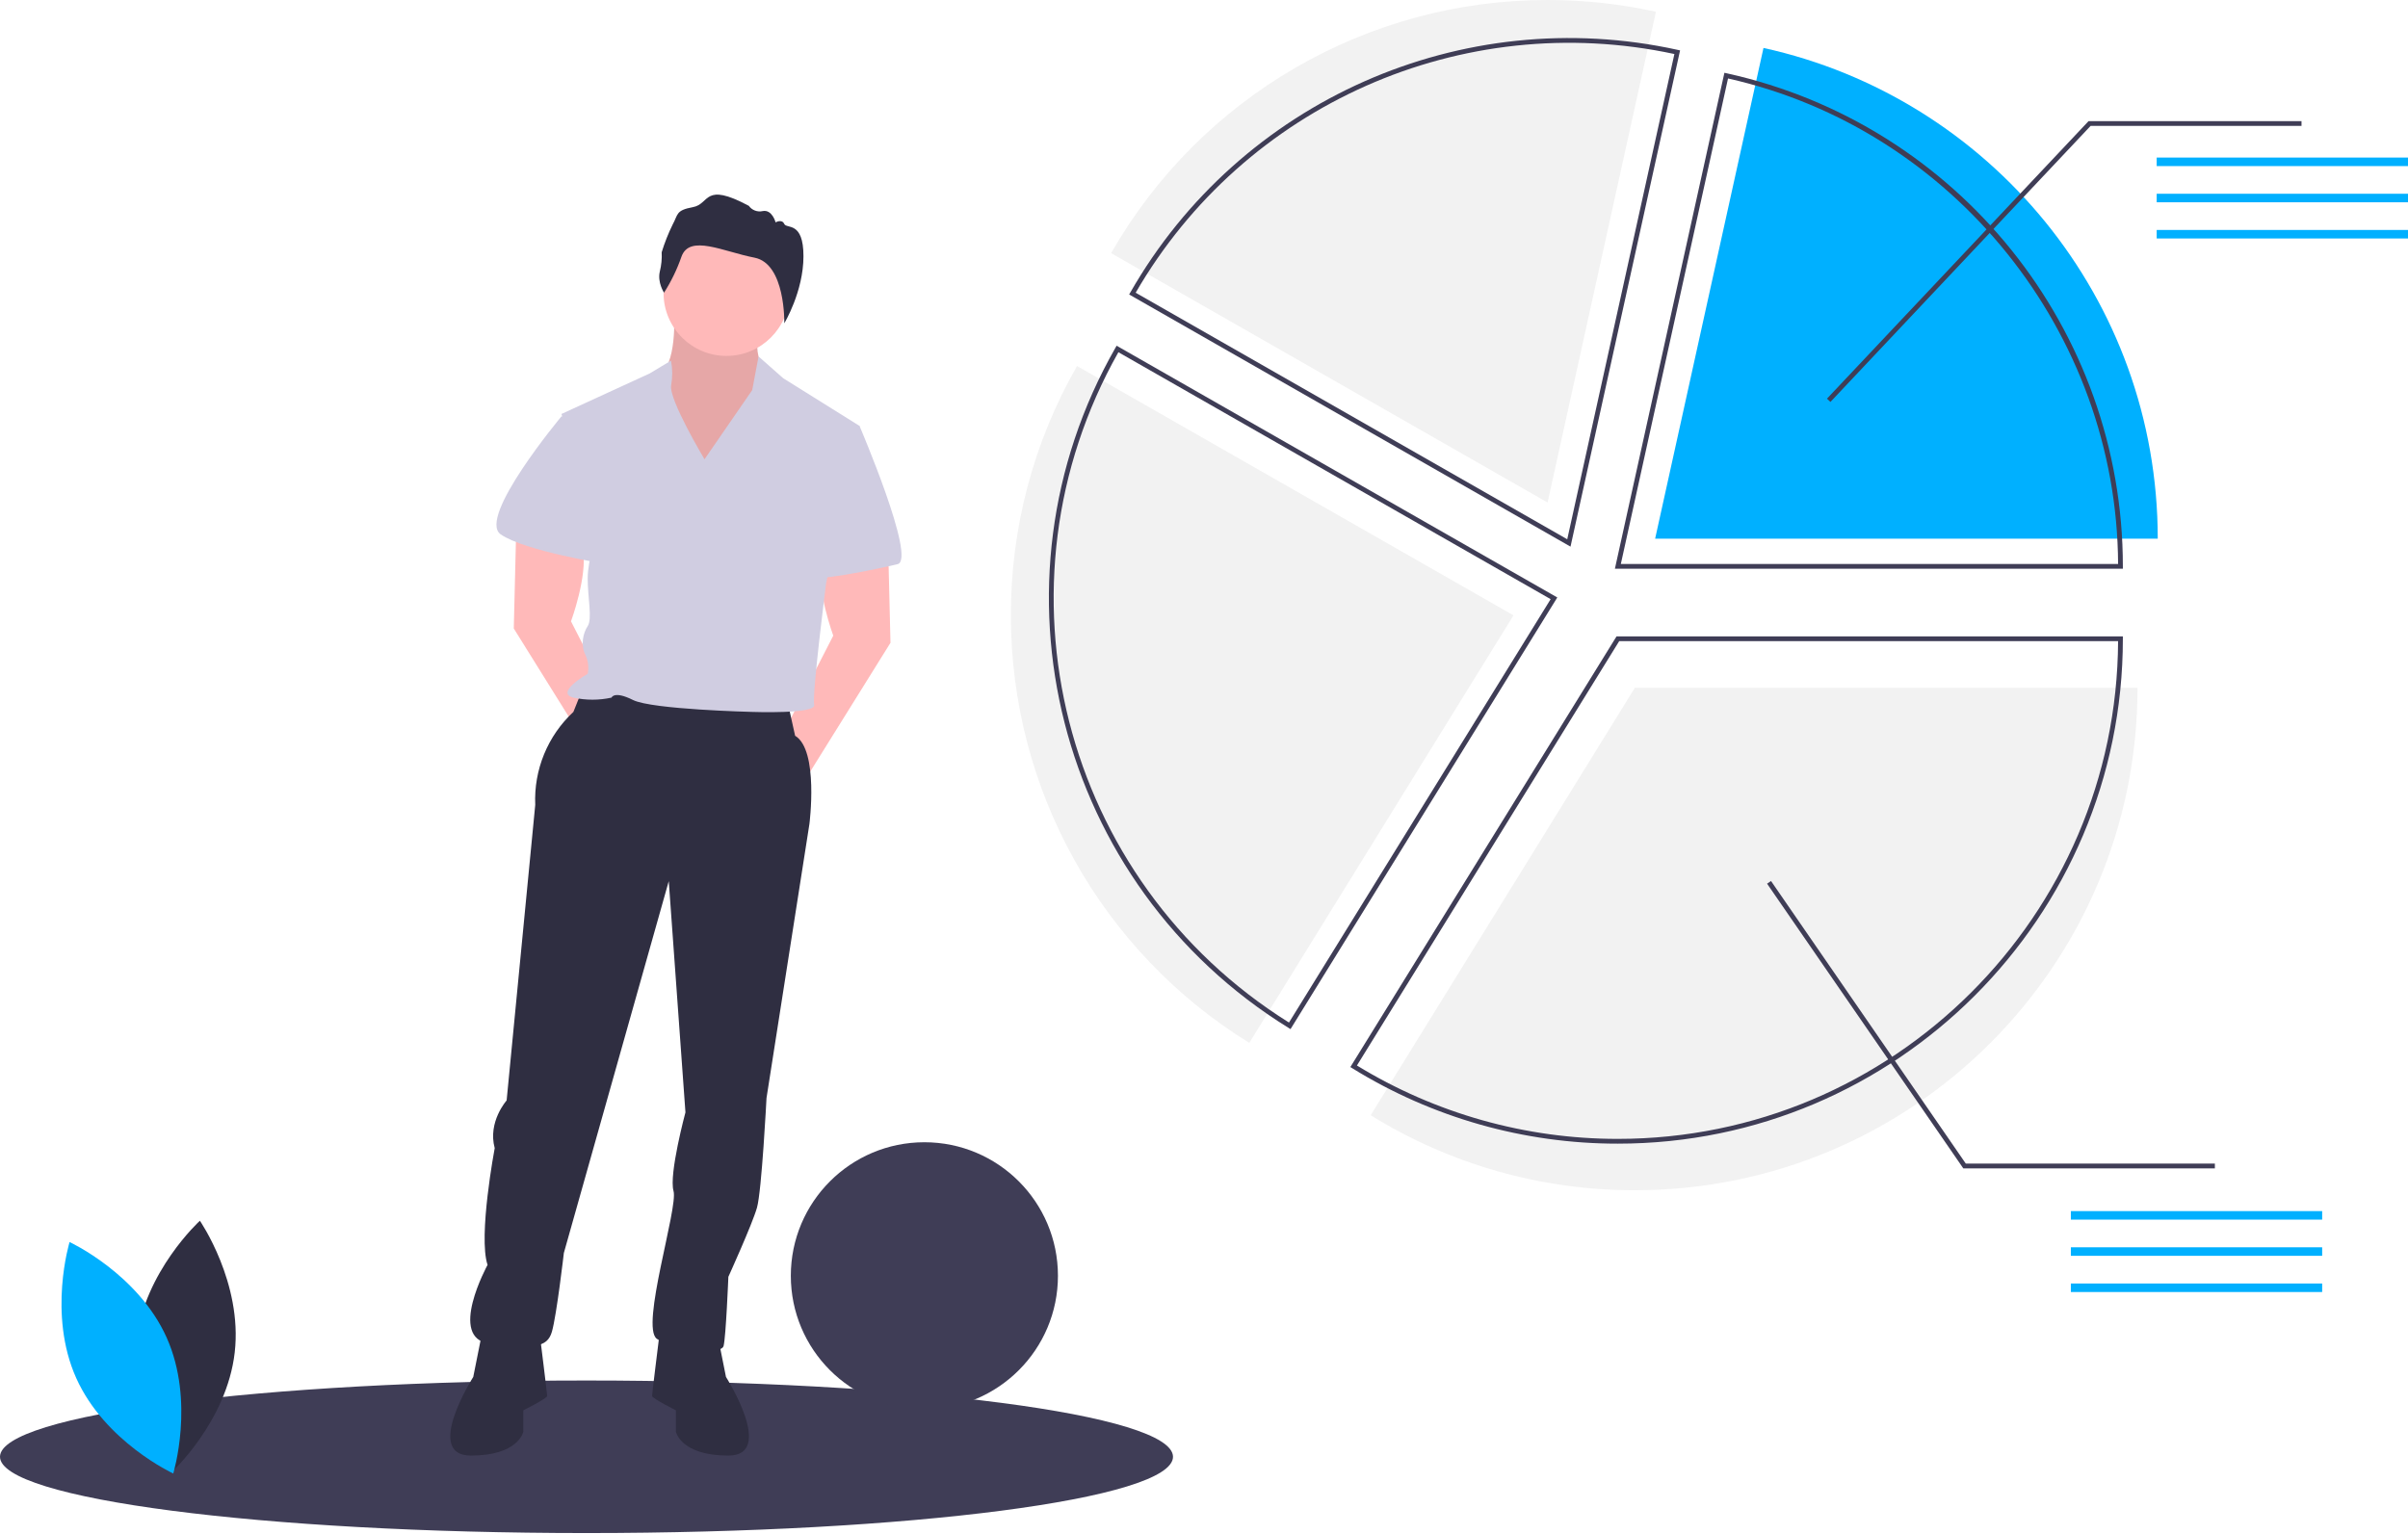
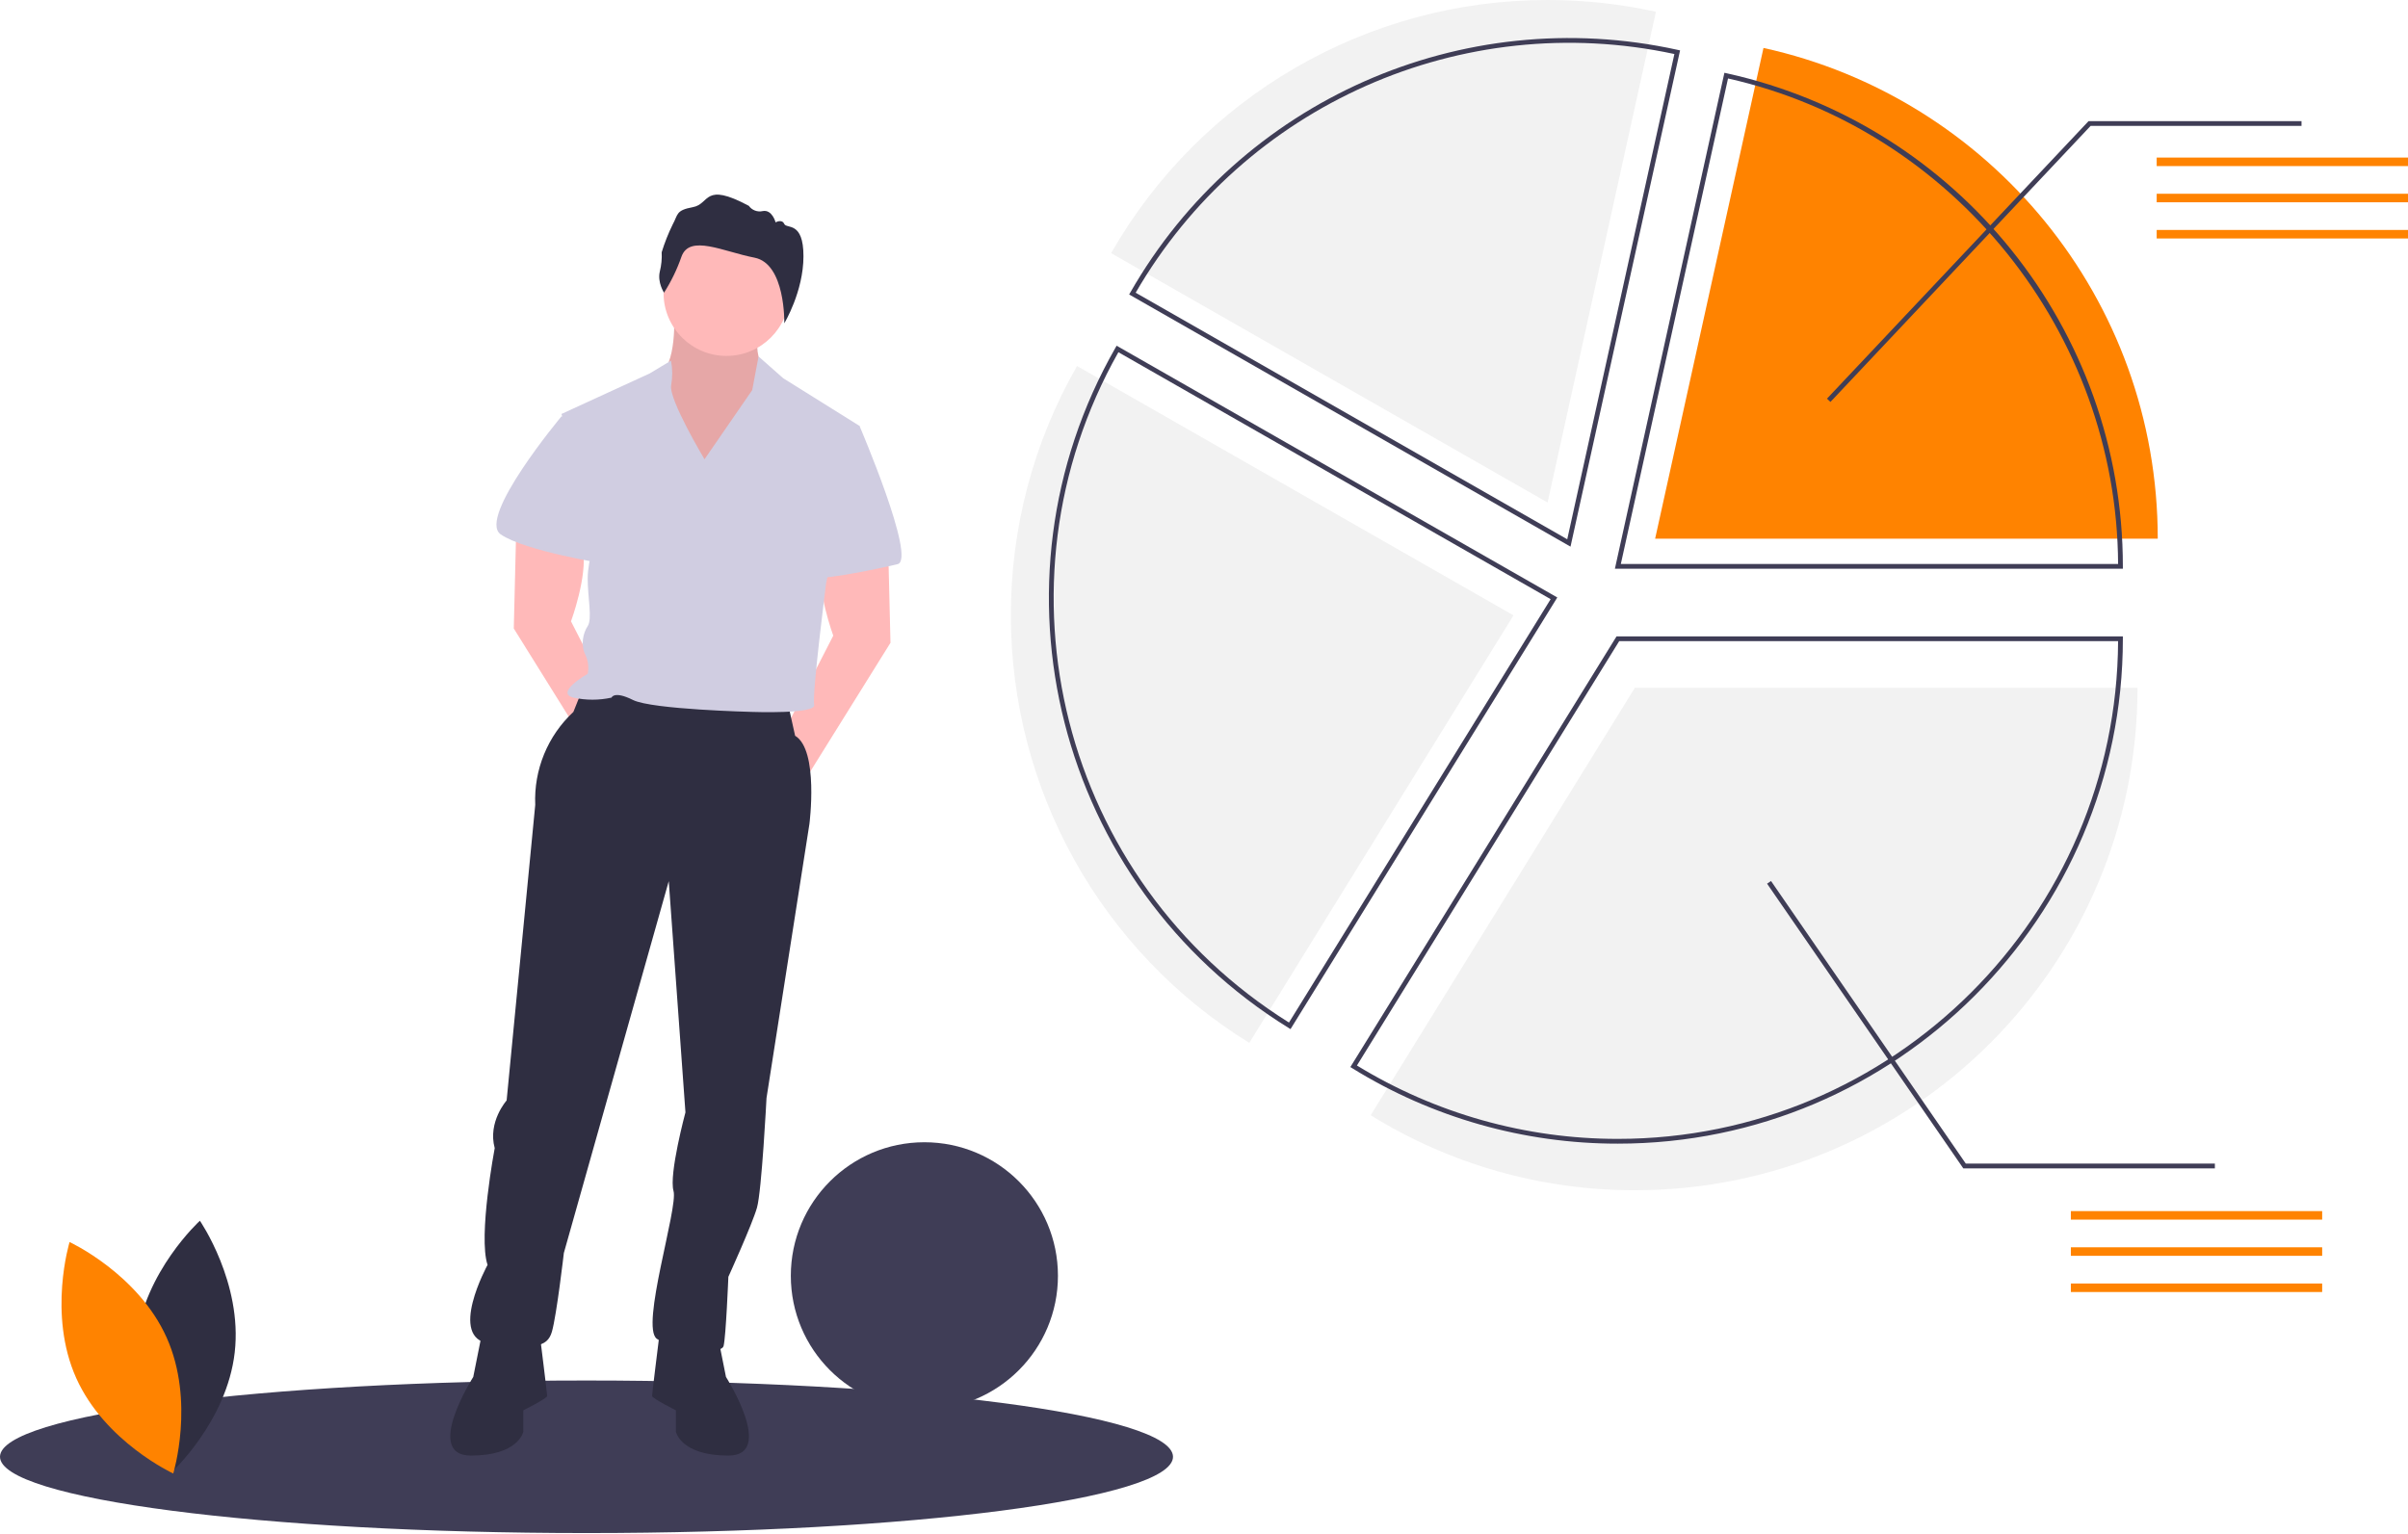
<svg xmlns="http://www.w3.org/2000/svg" id="baba1a6e-b9a0-45cd-92f7-13efe2c0b468" data-name="Layer 1" width="1010" height="643.175" viewBox="0 0 1010 643.175">
  <ellipse cx="246" cy="611.175" rx="246" ry="32" fill="#3f3d56" />
  <path d="M991.552,416.946H780.735L669.913,596.302A209.812,209.812,0,0,0,780.735,627.763C897.166,627.763,991.552,533.377,991.552,416.946Z" transform="translate(-95 -128.4124)" fill="#f2f2f2" />
  <circle cx="387.72" cy="535.235" r="56.018" fill="#3f3d56" />
  <path d="M377.5,256.088s2,20-4,28,15,58,15,58l30-56s-10-6-4-23Z" transform="translate(-95 -128.4124)" fill="#ffb9b9" />
  <path d="M377.5,256.088s2,20-4,28,15,58,15,58l30-56s-10-6-4-23Z" transform="translate(-95 -128.4124)" opacity="0.1" />
  <path d="M467.5,357.088l1,41-38,61-7-23,21-41s-7-19-5-30S467.5,357.088,467.5,357.088Z" transform="translate(-95 -128.4124)" fill="#ffb9b9" />
  <path d="M311.5,351.088l-1,41,38,61,7-23-21-41s7-19,5-30S311.5,351.088,311.5,351.088Z" transform="translate(-95 -128.4124)" fill="#ffb9b9" />
  <path d="M339.5,417.088l-4,10a50.242,50.242,0,0,0-16,39l-12,124s-8,9-5,20c0,0-7,37-3,49,0,0-17,31,1,33s24,2,26-5,5-33,5-33l44-156,7,97s-7,26-5,33-14,57-7,62,27,7,28,3,2-29,2-29,10-22,12-29,4-46,4-46l18-115s4-31-6-37l-4-18Z" transform="translate(-95 -128.4124)" fill="#2f2e41" />
  <path d="M297.5,686.088l-4,20s-21,33-1,33,22-10,22-10v-9s10-5,10-6-3-25-3-25Z" transform="translate(-95 -128.4124)" fill="#2f2e41" />
  <path d="M395.5,686.088l4,20s21,33,1,33-22-10-22-10v-9s-10-5-10-6,3-25,3-25Z" transform="translate(-95 -128.4124)" fill="#2f2e41" />
  <circle cx="304.703" cy="122.936" r="26.383" fill="#ffb9b9" />
  <path d="M390.5,321.088s-15-25-14-31a28.738,28.738,0,0,0-.048-10.39L367.5,285.088l-37,17,15,50s-4,11-4,19,2,17,0,20-3,8-1,12a12.694,12.694,0,0,1,1,8s-14,8-6,10a37.163,37.163,0,0,0,16,0s1-3,9,1,50,5,50,5,27,1,26-3,5-51,5-51l14-66-32-20-10.336-9.125L410.5,292.088Z" transform="translate(-95 -128.4124)" fill="#d0cde1" />
  <path d="M337.5,303.088h-7s-35.5,42.5-25.5,49.5,44.5,12.5,44.5,12.5S346.5,303.088,337.5,303.088Z" transform="translate(-95 -128.4124)" fill="#d0cde1" />
  <path d="M446.5,307.088h9s24,56,16,58-37,8-37,5S446.5,307.088,446.5,307.088Z" transform="translate(-95 -128.4124)" fill="#d0cde1" />
  <path d="M373.52,251.207s-2.863-4.294-1.762-8.918a27.028,27.028,0,0,0,.771-8.037,79.548,79.548,0,0,1,4.624-11.67c2.312-4.184,1.211-5.945,8.477-7.266s4.294-10.789,23.451-.55a5.618,5.618,0,0,0,5.835,2.202c3.963-.771,5.395,4.734,5.395,4.734s2.642-1.541,3.633.661S432,221.04,432,235.903s-8.04,28.14-8.04,28.14.589-25.001-12.512-27.534-27.194-9.909-30.607-.44A72.179,72.179,0,0,1,373.52,251.207Z" transform="translate(-95 -128.4124)" fill="#2f2e41" />
  <path d="M773.589,608.218a211.31,211.31,0,0,1-111.349-31.61l-.85-.526.525-.85L773.031,395.4h212.374v1C985.405,513.197,890.385,608.218,773.589,608.218ZM664.144,575.43a209.313,209.313,0,0,0,109.445,30.787c115.361,0,209.276-93.579,209.814-208.817H774.146Z" transform="translate(-95 -128.4124)" fill="#3f3d56" />
  <path d="M519,386.574a210.67,210.67,0,0,0,99.995,179.357L729.817,386.574,546.749,281.964A209.846,209.846,0,0,0,519,386.574Z" transform="translate(-95 -128.4124)" fill="#f2f2f2" />
  <path d="M636.292,560.161l-.851-.526A211.917,211.917,0,0,1,562.854,274.32l.497-.867,184.834,105.619ZM564.095,276.182A209.919,209.919,0,0,0,635.645,557.405l109.751-177.623Z" transform="translate(-95 -128.4124)" fill="#3f3d56" />
-   <path d="M834.668,148.526,789.221,354.415h210.817C1000.038,253.589,929.252,169.31,834.668,148.526Z" transform="translate(-95 -128.4124)" fill="#00b0ff" />
+   <path d="M834.668,148.526,789.221,354.415h210.817C1000.038,253.589,929.252,169.31,834.668,148.526Z" transform="translate(-95 -128.4124)" fill="#FF8300" />
  <path d="M985.405,367.028H772.344l45.931-208.081.976.214A211.883,211.883,0,0,1,985.405,366.028Zm-210.571-2H983.403c-.47-97.03-69.07-182.44-163.607-203.696Z" transform="translate(-95 -128.4124)" fill="#3f3d56" />
  <path d="M744.11,128.412A210.737,210.737,0,0,0,561.042,234.619L744.11,339.229,789.557,133.34A211.54,211.54,0,0,0,744.11,128.412Z" transform="translate(-95 -128.4124)" fill="#f2f2f2" />
  <path d="M753.727,357.744,568.609,251.963l.498-.869A212.066,212.066,0,0,1,798.705,149.336l.978.215ZM571.342,251.221,752.359,354.659l44.938-203.583A210.066,210.066,0,0,0,571.342,251.221Z" transform="translate(-95 -128.4124)" fill="#3f3d56" />
  <polygon points="767.752 168.625 766.297 167.253 876.021 50.811 965.335 50.811 965.335 52.811 876.885 52.811 767.752 168.625" fill="#3f3d56" />
-   <rect x="904.591" y="66.104" width="105.409" height="3.573" fill="#00b0ff" />
-   <rect x="904.591" y="81.29" width="105.409" height="3.573" fill="#00b0ff" />
-   <rect x="904.591" y="96.476" width="105.409" height="3.573" fill="#00b0ff" />
-   <rect x="868.591" y="508.104" width="105.409" height="3.573" fill="#00b0ff" />
-   <rect x="868.591" y="523.29" width="105.409" height="3.573" fill="#00b0ff" />
-   <rect x="868.591" y="538.476" width="105.409" height="3.573" fill="#00b0ff" />
+   <rect x="904.591" y="66.104" width="105.409" height="3.573" fill="#FF8300" />
+   <rect x="904.591" y="81.29" width="105.409" height="3.573" fill="#FF8300" />
+   <rect x="904.591" y="96.476" width="105.409" height="3.573" fill="#FF8300" />
+   <rect x="868.591" y="508.104" width="105.409" height="3.573" fill="#FF8300" />
+   <rect x="868.591" y="523.29" width="105.409" height="3.573" fill="#FF8300" />
+   <rect x="868.591" y="538.476" width="105.409" height="3.573" fill="#FF8300" />
  <polygon points="929 490.176 823.475 490.176 823.177 489.743 741.177 370.743 742.823 369.608 824.525 488.176 929 488.176 929 490.176" fill="#3f3d56" />
  <path d="M152.162,691.062c-3.331,29.19,14.614,55.21,14.614,55.21s23.346-21.307,26.678-50.498-14.614-55.21-14.614-55.21S155.493,661.872,152.162,691.062Z" transform="translate(-95 -128.4124)" fill="#2f2e41" />
-   <path d="M164.889,689.556c12.007,26.814,2.776,57.044,2.776,57.044s-28.699-13.245-40.706-40.059-2.776-57.044-2.776-57.044S152.881,662.742,164.889,689.556Z" transform="translate(-95 -128.4124)" fill="#00b0ff" />
+   <path d="M164.889,689.556c12.007,26.814,2.776,57.044,2.776,57.044s-28.699-13.245-40.706-40.059-2.776-57.044-2.776-57.044S152.881,662.742,164.889,689.556Z" transform="translate(-95 -128.4124)" fill="#FF8300" />
</svg>
